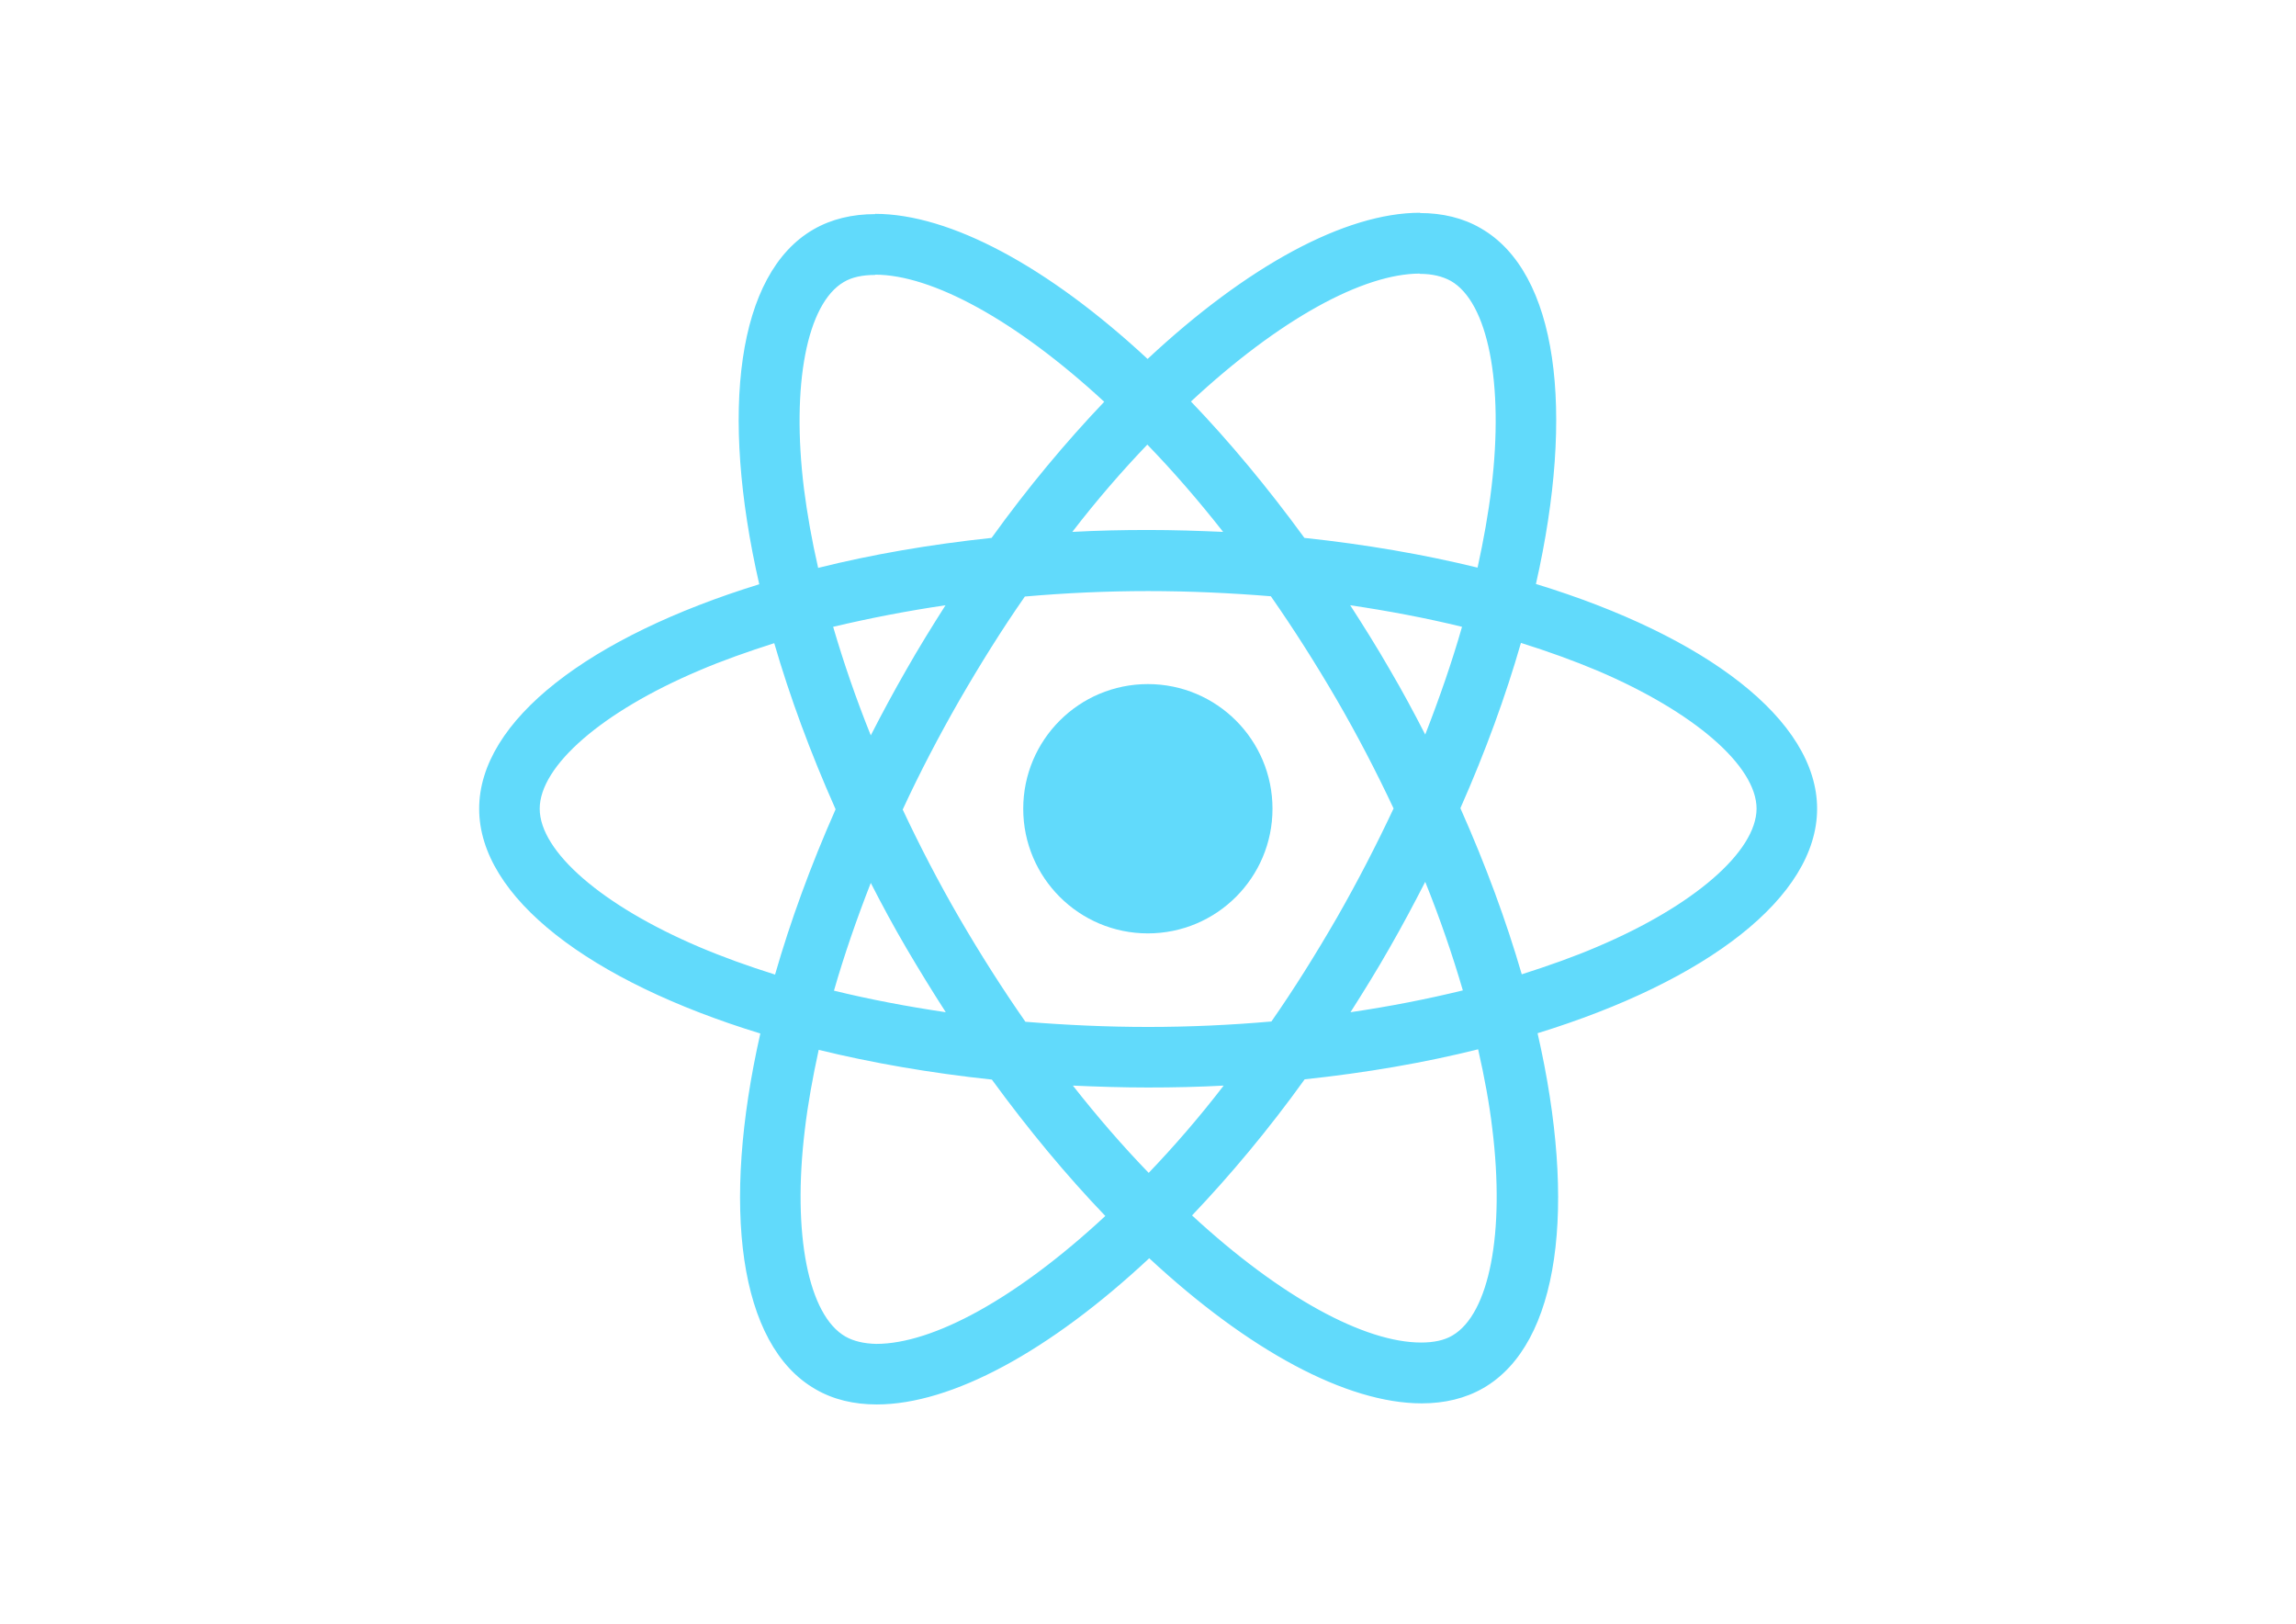
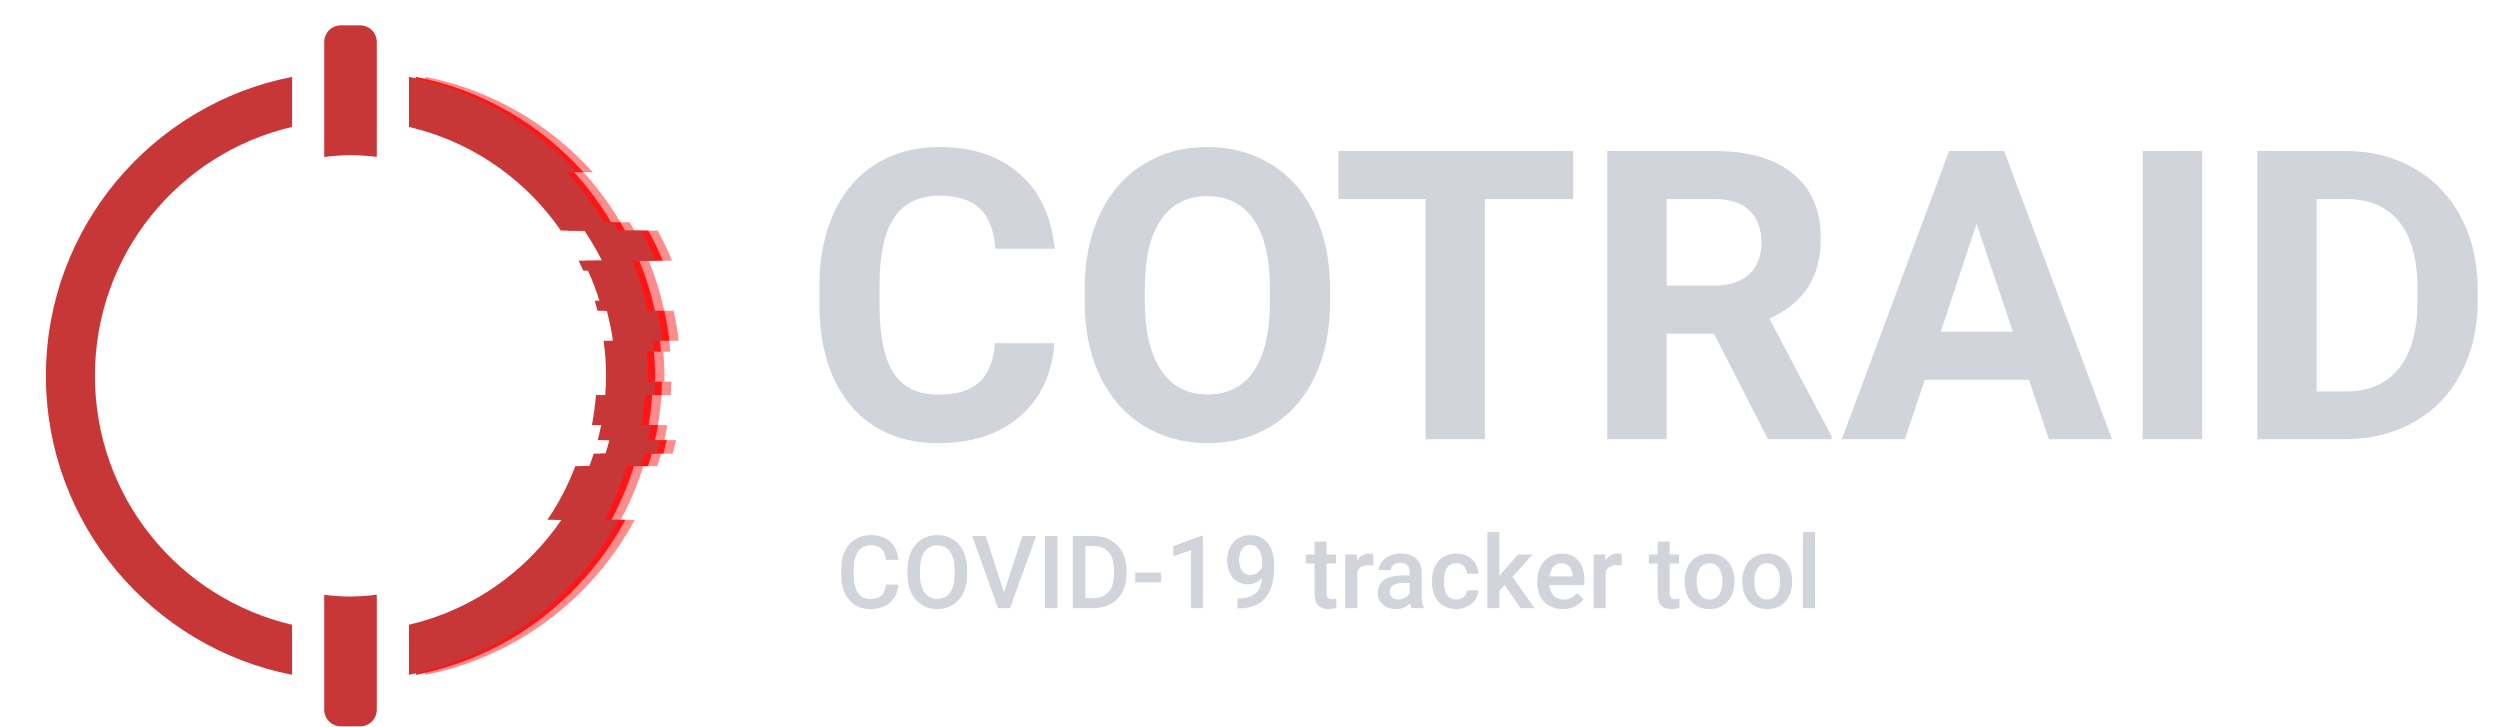
- <svg xmlns="http://www.w3.org/2000/svg" viewBox="0 0 841.9 595.3">
-   <g fill="#61DAFB">
-     <path d="M666.3 296.5c0-32.5-40.7-63.3-103.1-82.4 14.4-63.6 8-114.2-20.2-130.4-6.5-3.8-14.1-5.6-22.4-5.6v22.3c4.6 0 8.3.9 11.4 2.6 13.6 7.8 19.5 37.5 14.9 75.7-1.1 9.4-2.9 19.3-5.1 29.4-19.6-4.8-41-8.5-63.5-10.9-13.5-18.5-27.5-35.3-41.6-50 32.6-30.3 63.2-46.9 84-46.9V78c-27.5 0-63.5 19.6-99.9 53.6-36.4-33.8-72.4-53.2-99.9-53.2v22.3c20.7 0 51.4 16.5 84 46.6-14 14.7-28 31.4-41.3 49.9-22.6 2.4-44 6.1-63.6 11-2.3-10-4-19.7-5.2-29-4.7-38.2 1.1-67.9 14.6-75.8 3-1.8 6.9-2.6 11.5-2.6V78.5c-8.4 0-16 1.8-22.6 5.6-28.1 16.2-34.4 66.7-19.9 130.1-62.2 19.2-102.7 49.9-102.7 82.3 0 32.5 40.7 63.3 103.1 82.4-14.4 63.6-8 114.2 20.2 130.4 6.5 3.8 14.1 5.6 22.5 5.6 27.5 0 63.5-19.6 99.9-53.6 36.4 33.8 72.4 53.2 99.9 53.2 8.4 0 16-1.8 22.6-5.6 28.1-16.2 34.4-66.7 19.9-130.1 62-19.1 102.5-49.9 102.5-82.3zm-130.2-66.7c-3.7 12.9-8.3 26.2-13.5 39.5-4.1-8-8.4-16-13.1-24-4.6-8-9.5-15.8-14.4-23.4 14.2 2.1 27.9 4.7 41 7.9zm-45.8 106.5c-7.8 13.5-15.8 26.3-24.1 38.2-14.9 1.3-30 2-45.2 2-15.1 0-30.2-.7-45-1.9-8.3-11.9-16.4-24.6-24.2-38-7.6-13.1-14.5-26.4-20.8-39.8 6.2-13.4 13.2-26.8 20.7-39.9 7.8-13.5 15.8-26.3 24.1-38.2 14.9-1.3 30-2 45.2-2 15.1 0 30.2.7 45 1.9 8.3 11.9 16.4 24.6 24.2 38 7.6 13.1 14.5 26.4 20.8 39.8-6.3 13.4-13.2 26.8-20.7 39.9zm32.3-13c5.4 13.4 10 26.8 13.8 39.8-13.1 3.2-26.9 5.9-41.2 8 4.9-7.7 9.8-15.6 14.4-23.7 4.6-8 8.9-16.1 13-24.1zM421.2 430c-9.3-9.6-18.6-20.3-27.8-32 9 .4 18.2.7 27.5.7 9.4 0 18.7-.2 27.8-.7-9 11.7-18.3 22.4-27.5 32zm-74.4-58.9c-14.2-2.1-27.9-4.7-41-7.9 3.7-12.9 8.3-26.2 13.5-39.5 4.1 8 8.4 16 13.1 24 4.7 8 9.5 15.8 14.4 23.4zM420.7 163c9.3 9.6 18.6 20.3 27.8 32-9-.4-18.2-.7-27.5-.7-9.4 0-18.7.2-27.8.7 9-11.7 18.3-22.4 27.5-32zm-74 58.9c-4.9 7.7-9.8 15.6-14.4 23.7-4.6 8-8.9 16-13 24-5.4-13.4-10-26.8-13.8-39.8 13.1-3.1 26.9-5.8 41.2-7.9zm-90.5 125.2c-35.4-15.1-58.3-34.9-58.3-50.6 0-15.7 22.9-35.6 58.3-50.6 8.6-3.7 18-7 27.7-10.1 5.7 19.6 13.2 40 22.5 60.9-9.2 20.8-16.6 41.1-22.2 60.6-9.9-3.1-19.3-6.5-28-10.2zM310 490c-13.6-7.8-19.5-37.5-14.9-75.7 1.1-9.4 2.9-19.3 5.1-29.4 19.6 4.8 41 8.5 63.5 10.9 13.5 18.5 27.5 35.3 41.6 50-32.6 30.3-63.2 46.9-84 46.9-4.5-.1-8.3-1-11.3-2.7zm237.2-76.2c4.7 38.2-1.1 67.9-14.6 75.8-3 1.8-6.9 2.6-11.5 2.6-20.7 0-51.4-16.5-84-46.6 14-14.7 28-31.4 41.3-49.9 22.6-2.4 44-6.1 63.6-11 2.3 10.1 4.1 19.8 5.2 29.1zm38.5-66.7c-8.6 3.7-18 7-27.7 10.1-5.7-19.6-13.2-40-22.5-60.9 9.2-20.8 16.6-41.1 22.2-60.6 9.9 3.1 19.3 6.5 28.1 10.2 35.4 15.1 58.3 34.9 58.3 50.6-.1 15.7-23 35.6-58.4 50.6zM320.8 78.4z" />
-     <circle cx="420.9" cy="296.5" r="45.7" />
-     <path d="M520.5 78.1z" />
-   </g>
+ <svg xmlns="http://www.w3.org/2000/svg" width="296" height="86" viewBox="0 0 296 86" fill="none">
+   <path d="M34.583 9.103C17.996 12.339 5.434 26.981 5.434 44.5C5.434 62.019 17.996 76.661 34.583 79.897V73.971C21.183 70.853 11.239 58.867 11.239 44.5C11.239 30.133 21.183 18.147 34.583 15.029V9.103Z" fill="#C83737" />
+   <path d="M50.354 9.103V15.029C57.373 16.662 63.436 20.737 67.626 26.306V26.319H67.635C67.879 26.644 68.118 26.973 68.349 27.307H71.116C71.896 28.437 72.587 29.63 73.21 30.864H70.444C70.64 31.253 70.821 31.651 71.001 32.05H71.555C72.075 33.201 72.532 34.386 72.91 35.607H72.356C72.477 35.996 72.571 36.397 72.675 36.793H73.782C74.09 37.954 74.337 39.138 74.506 40.35H73.399C73.588 41.707 73.698 43.089 73.698 44.5C73.698 45.266 73.656 46.021 73.6 46.773H72.494C72.404 47.981 72.241 49.166 72.014 50.33H73.121C73.004 50.931 72.858 51.521 72.707 52.108H74.09C73.951 52.649 73.79 53.181 73.622 53.709H72.238C72.079 54.211 71.897 54.702 71.713 55.191H70.053C69.202 57.452 68.088 59.578 66.751 61.543H68.412C64.224 67.699 57.843 72.228 50.354 73.971V79.897C61.1 77.8 70.122 70.899 75.159 61.543H73.499C74.582 59.532 75.476 57.408 76.166 55.191H77.826C77.98 54.699 78.143 54.211 78.276 53.709H79.659C79.799 53.181 79.921 52.646 80.037 52.108H78.654C78.781 51.518 78.918 50.931 79.016 50.33H77.909C78.1 49.161 78.24 47.976 78.316 46.773H79.422C79.455 46.248 79.477 45.721 79.487 45.192H78.657C78.661 44.961 78.672 44.732 78.672 44.5C78.672 43.533 78.616 42.581 78.538 41.634H79.368C79.332 41.206 79.302 40.775 79.253 40.35H80.359C80.219 39.145 80.018 37.959 79.761 36.793H78.655C78.204 34.748 77.588 32.765 76.807 30.864H79.574C79.072 29.642 78.499 28.458 77.871 27.307H75.104C74.925 26.978 74.756 26.642 74.567 26.319H73.46C72.21 24.188 70.73 22.214 69.085 20.391H70.191C65.057 14.7 58.163 10.627 50.354 9.103L50.354 9.103Z" fill="#FF8C8C" />
+   <path d="M49.247 9.103V15.029C56.267 16.662 62.329 20.737 66.519 26.306V26.319H66.529C66.773 26.644 67.012 26.973 67.243 27.307H70.009C70.79 28.437 71.481 29.63 72.104 30.864H69.337C69.534 31.253 69.714 31.651 69.895 32.05H70.448C70.968 33.201 71.426 34.386 71.803 35.607H71.25C71.37 35.996 71.464 36.397 71.569 36.793H72.676C72.983 37.954 73.231 39.138 73.399 40.35H72.293C72.481 41.707 72.592 43.089 72.592 44.5C72.592 45.266 72.549 46.021 72.494 46.773H71.387C71.298 47.981 71.134 49.166 70.908 50.33H72.014C71.898 50.931 71.752 51.521 71.6 52.108H72.984C72.844 52.649 72.683 53.181 72.515 53.709H71.132C70.972 54.211 70.791 54.702 70.606 55.191H68.947C68.096 57.452 66.981 59.578 65.645 61.543H67.305C63.118 67.699 56.737 72.228 49.247 73.971V79.897C59.994 77.8 69.016 70.899 74.052 61.543H72.392C73.475 59.532 74.37 57.408 75.06 55.191H76.72C76.873 54.699 77.036 54.211 77.169 53.709H78.552C78.692 53.181 78.814 52.646 78.93 52.108H77.547C77.675 51.518 77.811 50.931 77.909 50.33H76.803C76.994 49.161 77.134 47.976 77.209 46.773H78.316C78.348 46.248 78.37 45.721 78.38 45.192H77.55C77.555 44.961 77.566 44.732 77.566 44.5C77.566 43.533 77.51 42.581 77.431 41.634H78.261C78.225 41.206 78.196 40.775 78.146 40.35H79.253C79.112 39.145 78.912 37.959 78.655 36.793H77.548C77.097 34.748 76.481 32.765 75.701 30.864H78.467C77.965 29.642 77.392 28.458 76.764 27.307H73.998C73.818 26.978 73.649 26.642 73.46 26.319H72.353C71.103 24.188 69.623 22.214 67.978 20.391H69.085C63.95 14.7 57.057 10.627 49.247 9.103L49.247 9.103Z" fill="#FF1515" />
+   <path d="M48.417 9.103V15.029C55.437 16.662 61.499 20.737 65.689 26.306V26.319H65.699C65.943 26.644 66.181 26.973 66.412 27.307H69.179C69.959 28.437 70.65 29.63 71.274 30.864H68.507C68.703 31.253 68.884 31.652 69.064 32.05H69.618C70.138 33.201 70.596 34.386 70.973 35.607H70.419C70.54 35.997 70.634 36.397 70.739 36.793H71.845C72.153 37.954 72.4 39.138 72.569 40.35H71.462C71.651 41.707 71.761 43.089 71.761 44.5C71.761 45.266 71.719 46.021 71.663 46.773H70.557C70.468 47.981 70.304 49.166 70.078 50.33H71.184C71.067 50.931 70.921 51.521 70.77 52.108H72.153C72.014 52.649 71.853 53.181 71.685 53.709H70.302C70.142 54.211 69.96 54.702 69.776 55.191H68.116C67.265 57.452 66.151 59.579 64.815 61.543H66.475C62.288 67.699 55.907 72.228 48.417 73.971V79.897C59.163 77.8 68.186 70.899 73.222 61.543H71.562C72.645 59.532 73.539 57.408 74.229 55.191H75.889C76.043 54.699 76.206 54.211 76.339 53.709H77.722C77.862 53.181 77.984 52.646 78.1 52.108H76.717C76.844 51.518 76.981 50.931 77.079 50.33H75.973C76.163 49.161 76.303 47.976 76.379 46.773H77.485C77.518 46.248 77.54 45.721 77.55 45.192H76.72C76.724 44.961 76.736 44.732 76.736 44.5C76.736 43.533 76.679 42.581 76.601 41.635H77.431C77.395 41.206 77.365 40.775 77.316 40.35H78.423C78.282 39.145 78.082 37.959 77.824 36.793H76.718C76.267 34.748 75.651 32.765 74.871 30.864H77.637C77.135 29.642 76.562 28.458 75.934 27.307H73.167C72.988 26.978 72.819 26.642 72.63 26.319H71.523C70.273 24.188 68.793 22.214 67.148 20.391H68.254C63.12 14.7 56.226 10.627 48.417 9.103Z" fill="#C83737" />
+   <path d="M40.364 3C39.269 3 38.388 3.881 38.388 4.976V18.588C39.42 18.453 40.459 18.38 41.5 18.369C42.541 18.376 43.58 18.445 44.612 18.576V4.976C44.612 3.881 43.731 3 42.636 3H40.364ZM44.612 70.412C43.58 70.547 42.541 70.62 41.5 70.631C40.459 70.624 39.42 70.555 38.388 70.424V84.024C38.388 85.119 39.269 86 40.364 86H42.636C43.731 86 44.612 85.119 44.612 84.024V70.412Z" fill="#C83737" />
+   <path d="M124.836 40.633C124.57 44.305 123.211 47.195 120.758 49.305C118.32 51.414 115.102 52.469 111.102 52.469C106.727 52.469 103.281 51 100.766 48.062C98.266 45.109 97.016 41.062 97.016 35.922V33.836C97.016 30.555 97.594 27.664 98.75 25.164C99.906 22.664 101.555 20.75 103.695 19.422C105.852 18.078 108.352 17.406 111.195 17.406C115.133 17.406 118.305 18.461 120.711 20.57C123.117 22.68 124.508 25.641 124.883 29.453H117.852C117.68 27.25 117.062 25.656 116 24.672C114.953 23.672 113.352 23.172 111.195 23.172C108.852 23.172 107.094 24.016 105.922 25.703C104.766 27.375 104.172 29.977 104.141 33.508V36.086C104.141 39.773 104.695 42.469 105.805 44.172C106.93 45.875 108.695 46.727 111.102 46.727C113.273 46.727 114.891 46.234 115.953 45.25C117.031 44.25 117.648 42.711 117.805 40.633H124.836ZM157.484 35.711C157.484 39.07 156.891 42.016 155.703 44.547C154.516 47.078 152.812 49.031 150.594 50.406C148.391 51.781 145.859 52.469 143 52.469C140.172 52.469 137.648 51.789 135.43 50.43C133.211 49.07 131.492 47.133 130.273 44.617C129.055 42.086 128.438 39.18 128.422 35.898V34.211C128.422 30.852 129.023 27.898 130.227 25.352C131.445 22.789 133.156 20.828 135.359 19.469C137.578 18.094 140.109 17.406 142.953 17.406C145.797 17.406 148.32 18.094 150.523 19.469C152.742 20.828 154.453 22.789 155.656 25.352C156.875 27.898 157.484 30.844 157.484 34.188V35.711ZM150.359 34.164C150.359 30.586 149.719 27.867 148.438 26.008C147.156 24.148 145.328 23.219 142.953 23.219C140.594 23.219 138.773 24.141 137.492 25.984C136.211 27.812 135.562 30.5 135.547 34.047V35.711C135.547 39.195 136.188 41.898 137.469 43.82C138.75 45.742 140.594 46.703 143 46.703C145.359 46.703 147.172 45.781 148.438 43.938C149.703 42.078 150.344 39.375 150.359 35.828V34.164ZM186.266 23.57H175.812V52H168.781V23.57H158.469V17.875H186.266V23.57ZM202.93 39.508H197.328V52H190.297V17.875H202.977C207.008 17.875 210.117 18.773 212.305 20.57C214.492 22.367 215.586 24.906 215.586 28.188C215.586 30.516 215.078 32.461 214.062 34.023C213.062 35.57 211.539 36.805 209.492 37.727L216.875 51.672V52H209.328L202.93 39.508ZM197.328 33.812H203C204.766 33.812 206.133 33.367 207.102 32.477C208.07 31.57 208.555 30.328 208.555 28.75C208.555 27.141 208.094 25.875 207.172 24.953C206.266 24.031 204.867 23.57 202.977 23.57H197.328V33.812ZM240.219 44.969H227.891L225.547 52H218.07L230.773 17.875H237.289L250.062 52H242.586L240.219 44.969ZM229.789 39.273H238.32L234.031 26.5L229.789 39.273ZM260.727 52H253.695V17.875H260.727V52ZM267.266 52V17.875H277.766C280.766 17.875 283.445 18.555 285.805 19.914C288.18 21.258 290.031 23.18 291.359 25.68C292.688 28.164 293.352 30.992 293.352 34.164V35.734C293.352 38.906 292.695 41.727 291.383 44.195C290.086 46.664 288.25 48.578 285.875 49.938C283.5 51.297 280.82 51.984 277.836 52H267.266ZM274.297 23.57V46.352H277.695C280.445 46.352 282.547 45.453 284 43.656C285.453 41.859 286.195 39.289 286.227 35.945V34.141C286.227 30.672 285.508 28.047 284.07 26.266C282.633 24.469 280.531 23.57 277.766 23.57H274.297Z" fill="#D1D5DB" />
+   <path d="M106.377 69.223C106.291 70.133 105.955 70.844 105.369 71.356C104.783 71.863 104.004 72.117 103.031 72.117C102.352 72.117 101.752 71.957 101.232 71.637C100.717 71.312 100.318 70.853 100.037 70.26C99.756 69.666 99.609 68.977 99.598 68.191V67.394C99.598 66.59 99.74 65.881 100.025 65.268C100.311 64.654 100.719 64.182 101.25 63.85C101.785 63.518 102.402 63.352 103.102 63.352C104.043 63.352 104.801 63.607 105.375 64.119C105.949 64.631 106.283 65.353 106.377 66.287H104.9C104.83 65.674 104.65 65.232 104.361 64.963C104.076 64.689 103.656 64.553 103.102 64.553C102.457 64.553 101.961 64.789 101.613 65.262C101.27 65.731 101.094 66.42 101.086 67.33V68.086C101.086 69.008 101.25 69.711 101.578 70.195C101.91 70.68 102.395 70.922 103.031 70.922C103.613 70.922 104.051 70.791 104.344 70.529C104.637 70.268 104.822 69.832 104.9 69.223H106.377ZM114.516 67.957C114.516 68.793 114.371 69.527 114.082 70.16C113.793 70.789 113.379 71.273 112.84 71.613C112.305 71.949 111.688 72.117 110.988 72.117C110.297 72.117 109.68 71.949 109.137 71.613C108.598 71.273 108.18 70.791 107.883 70.166C107.59 69.541 107.441 68.82 107.438 68.004V67.523C107.438 66.691 107.584 65.957 107.877 65.32C108.174 64.684 108.59 64.197 109.125 63.861C109.664 63.522 110.281 63.352 110.977 63.352C111.672 63.352 112.287 63.52 112.822 63.855C113.361 64.188 113.777 64.668 114.07 65.297C114.363 65.922 114.512 66.65 114.516 67.482V67.957ZM113.033 67.512C113.033 66.566 112.854 65.842 112.494 65.338C112.139 64.834 111.633 64.582 110.977 64.582C110.336 64.582 109.834 64.834 109.471 65.338C109.111 65.838 108.928 66.547 108.92 67.465V67.957C108.92 68.894 109.102 69.619 109.465 70.131C109.832 70.643 110.34 70.898 110.988 70.898C111.645 70.898 112.148 70.648 112.5 70.148C112.855 69.648 113.033 68.918 113.033 67.957V67.512ZM118.869 70.143L121.037 63.469H122.666L119.596 72H118.16L115.102 63.469H116.725L118.869 70.143ZM125.197 72H123.721V63.469H125.197V72ZM127.02 72V63.469H129.539C130.293 63.469 130.961 63.637 131.543 63.973C132.129 64.309 132.582 64.785 132.902 65.402C133.223 66.019 133.383 66.727 133.383 67.523V67.951C133.383 68.76 133.221 69.471 132.896 70.084C132.576 70.697 132.117 71.17 131.52 71.502C130.926 71.834 130.244 72 129.475 72H127.02ZM128.502 64.664V70.816H129.469C130.246 70.816 130.842 70.574 131.256 70.09C131.674 69.602 131.887 68.902 131.895 67.992V67.518C131.895 66.592 131.693 65.885 131.291 65.397C130.889 64.908 130.305 64.664 129.539 64.664H128.502ZM137.484 68.947H134.408V67.799H137.484V68.947ZM142.424 72H141.006V65.15L138.914 65.865V64.664L142.242 63.44H142.424V72ZM149.426 68.432C148.949 68.936 148.393 69.188 147.756 69.188C147.006 69.188 146.408 68.926 145.963 68.402C145.518 67.875 145.295 67.184 145.295 66.328C145.295 65.766 145.408 65.256 145.635 64.799C145.861 64.342 146.184 63.986 146.602 63.732C147.02 63.478 147.504 63.352 148.055 63.352C148.914 63.352 149.596 63.672 150.1 64.312C150.604 64.953 150.855 65.811 150.855 66.885V67.283C150.855 68.822 150.508 69.996 149.812 70.805C149.117 71.613 148.08 72.023 146.701 72.035H146.531V70.857H146.736C147.576 70.846 148.221 70.644 148.67 70.254C149.119 69.859 149.371 69.252 149.426 68.432ZM148.055 68.074C148.34 68.074 148.607 67.992 148.857 67.828C149.107 67.664 149.301 67.438 149.438 67.148V66.592C149.438 65.963 149.309 65.457 149.051 65.074C148.793 64.691 148.459 64.5 148.049 64.5C147.639 64.5 147.311 64.67 147.064 65.01C146.822 65.346 146.701 65.772 146.701 66.287C146.701 66.822 146.824 67.254 147.07 67.582C147.316 67.91 147.645 68.074 148.055 68.074ZM157.072 64.119V65.66H158.191V66.715H157.072V70.254C157.072 70.496 157.119 70.672 157.213 70.781C157.311 70.887 157.482 70.939 157.729 70.939C157.893 70.939 158.059 70.92 158.227 70.881V71.982C157.902 72.072 157.59 72.117 157.289 72.117C156.195 72.117 155.648 71.514 155.648 70.307V66.715H154.605V65.66H155.648V64.119H157.072ZM162.604 66.961C162.416 66.93 162.223 66.914 162.023 66.914C161.371 66.914 160.932 67.164 160.705 67.664V72H159.281V65.66H160.641L160.676 66.369C161.02 65.818 161.496 65.543 162.105 65.543C162.309 65.543 162.477 65.57 162.609 65.625L162.604 66.961ZM167.115 72C167.053 71.879 166.998 71.682 166.951 71.408C166.498 71.881 165.943 72.117 165.287 72.117C164.65 72.117 164.131 71.936 163.729 71.572C163.326 71.209 163.125 70.76 163.125 70.225C163.125 69.549 163.375 69.031 163.875 68.672C164.379 68.309 165.098 68.127 166.031 68.127H166.904V67.711C166.904 67.383 166.812 67.121 166.629 66.926C166.445 66.727 166.166 66.627 165.791 66.627C165.467 66.627 165.201 66.709 164.994 66.873C164.787 67.033 164.684 67.238 164.684 67.488H163.26C163.26 67.141 163.375 66.816 163.605 66.516C163.836 66.211 164.148 65.973 164.543 65.801C164.941 65.629 165.385 65.543 165.873 65.543C166.615 65.543 167.207 65.731 167.648 66.106C168.09 66.477 168.316 67 168.328 67.676V70.535C168.328 71.106 168.408 71.561 168.568 71.9V72H167.115ZM165.551 70.975C165.832 70.975 166.096 70.906 166.342 70.769C166.592 70.633 166.779 70.449 166.904 70.219V69.023H166.137C165.609 69.023 165.213 69.115 164.947 69.299C164.682 69.482 164.549 69.742 164.549 70.078C164.549 70.352 164.639 70.57 164.818 70.734C165.002 70.894 165.246 70.975 165.551 70.975ZM172.424 70.981C172.779 70.981 173.074 70.877 173.309 70.67C173.543 70.463 173.668 70.207 173.684 69.902H175.025C175.01 70.297 174.887 70.666 174.656 71.01C174.426 71.35 174.113 71.619 173.719 71.818C173.324 72.018 172.898 72.117 172.441 72.117C171.555 72.117 170.852 71.83 170.332 71.256C169.812 70.682 169.553 69.889 169.553 68.877V68.731C169.553 67.766 169.811 66.994 170.326 66.416C170.842 65.834 171.545 65.543 172.436 65.543C173.189 65.543 173.803 65.764 174.275 66.205C174.752 66.643 175.002 67.219 175.025 67.934H173.684C173.668 67.57 173.543 67.272 173.309 67.037C173.078 66.803 172.783 66.686 172.424 66.686C171.963 66.686 171.607 66.853 171.357 67.189C171.107 67.522 170.98 68.027 170.977 68.707V68.936C170.977 69.623 171.1 70.137 171.346 70.477C171.596 70.812 171.955 70.981 172.424 70.981ZM178.16 69.281L177.527 69.932V72H176.104V63H177.527V68.191L177.973 67.635L179.725 65.66H181.436L179.08 68.303L181.688 72H180.041L178.16 69.281ZM185.045 72.117C184.143 72.117 183.41 71.834 182.848 71.268C182.289 70.697 182.01 69.939 182.01 68.994V68.818C182.01 68.186 182.131 67.621 182.373 67.125C182.619 66.625 182.963 66.236 183.404 65.959C183.846 65.682 184.338 65.543 184.881 65.543C185.744 65.543 186.41 65.818 186.879 66.369C187.352 66.92 187.588 67.699 187.588 68.707V69.281H183.445C183.488 69.805 183.662 70.219 183.967 70.523C184.275 70.828 184.662 70.981 185.127 70.981C185.779 70.981 186.311 70.717 186.721 70.189L187.488 70.922C187.234 71.301 186.895 71.596 186.469 71.807C186.047 72.014 185.572 72.117 185.045 72.117ZM184.875 66.686C184.484 66.686 184.168 66.822 183.926 67.096C183.688 67.369 183.535 67.75 183.469 68.238H186.182V68.133C186.15 67.656 186.023 67.297 185.801 67.055C185.578 66.809 185.27 66.686 184.875 66.686ZM192.018 66.961C191.83 66.93 191.637 66.914 191.438 66.914C190.785 66.914 190.346 67.164 190.119 67.664V72H188.695V65.66H190.055L190.09 66.369C190.434 65.818 190.91 65.543 191.52 65.543C191.723 65.543 191.891 65.57 192.023 65.625L192.018 66.961ZM197.689 64.119V65.66H198.809V66.715H197.689V70.254C197.689 70.496 197.736 70.672 197.83 70.781C197.928 70.887 198.1 70.939 198.346 70.939C198.51 70.939 198.676 70.92 198.844 70.881V71.982C198.52 72.072 198.207 72.117 197.906 72.117C196.812 72.117 196.266 71.514 196.266 70.307V66.715H195.223V65.66H196.266V64.119H197.689ZM199.459 68.772C199.459 68.15 199.582 67.592 199.828 67.096C200.074 66.596 200.42 66.213 200.865 65.947C201.311 65.678 201.822 65.543 202.4 65.543C203.256 65.543 203.949 65.818 204.48 66.369C205.016 66.92 205.305 67.65 205.348 68.561L205.354 68.894C205.354 69.519 205.232 70.078 204.99 70.57C204.752 71.062 204.408 71.443 203.959 71.713C203.514 71.982 202.998 72.117 202.412 72.117C201.518 72.117 200.801 71.82 200.262 71.227C199.727 70.629 199.459 69.834 199.459 68.842V68.772ZM200.883 68.894C200.883 69.547 201.018 70.059 201.287 70.43C201.557 70.797 201.932 70.981 202.412 70.981C202.893 70.981 203.266 70.793 203.531 70.418C203.801 70.043 203.936 69.494 203.936 68.772C203.936 68.131 203.797 67.623 203.52 67.248C203.246 66.873 202.873 66.686 202.4 66.686C201.936 66.686 201.566 66.871 201.293 67.242C201.02 67.609 200.883 68.16 200.883 68.894ZM206.291 68.772C206.291 68.15 206.414 67.592 206.66 67.096C206.906 66.596 207.252 66.213 207.697 65.947C208.143 65.678 208.654 65.543 209.232 65.543C210.088 65.543 210.781 65.818 211.312 66.369C211.848 66.92 212.137 67.65 212.18 68.561L212.186 68.894C212.186 69.519 212.064 70.078 211.822 70.57C211.584 71.062 211.24 71.443 210.791 71.713C210.346 71.982 209.83 72.117 209.244 72.117C208.35 72.117 207.633 71.82 207.094 71.227C206.559 70.629 206.291 69.834 206.291 68.842V68.772ZM207.715 68.894C207.715 69.547 207.85 70.059 208.119 70.43C208.389 70.797 208.764 70.981 209.244 70.981C209.725 70.981 210.098 70.793 210.363 70.418C210.633 70.043 210.768 69.494 210.768 68.772C210.768 68.131 210.629 67.623 210.352 67.248C210.078 66.873 209.705 66.686 209.232 66.686C208.768 66.686 208.398 66.871 208.125 67.242C207.852 67.609 207.715 68.16 207.715 68.894ZM214.904 72H213.48V63H214.904V72Z" fill="#D1D5DB" />
</svg>
